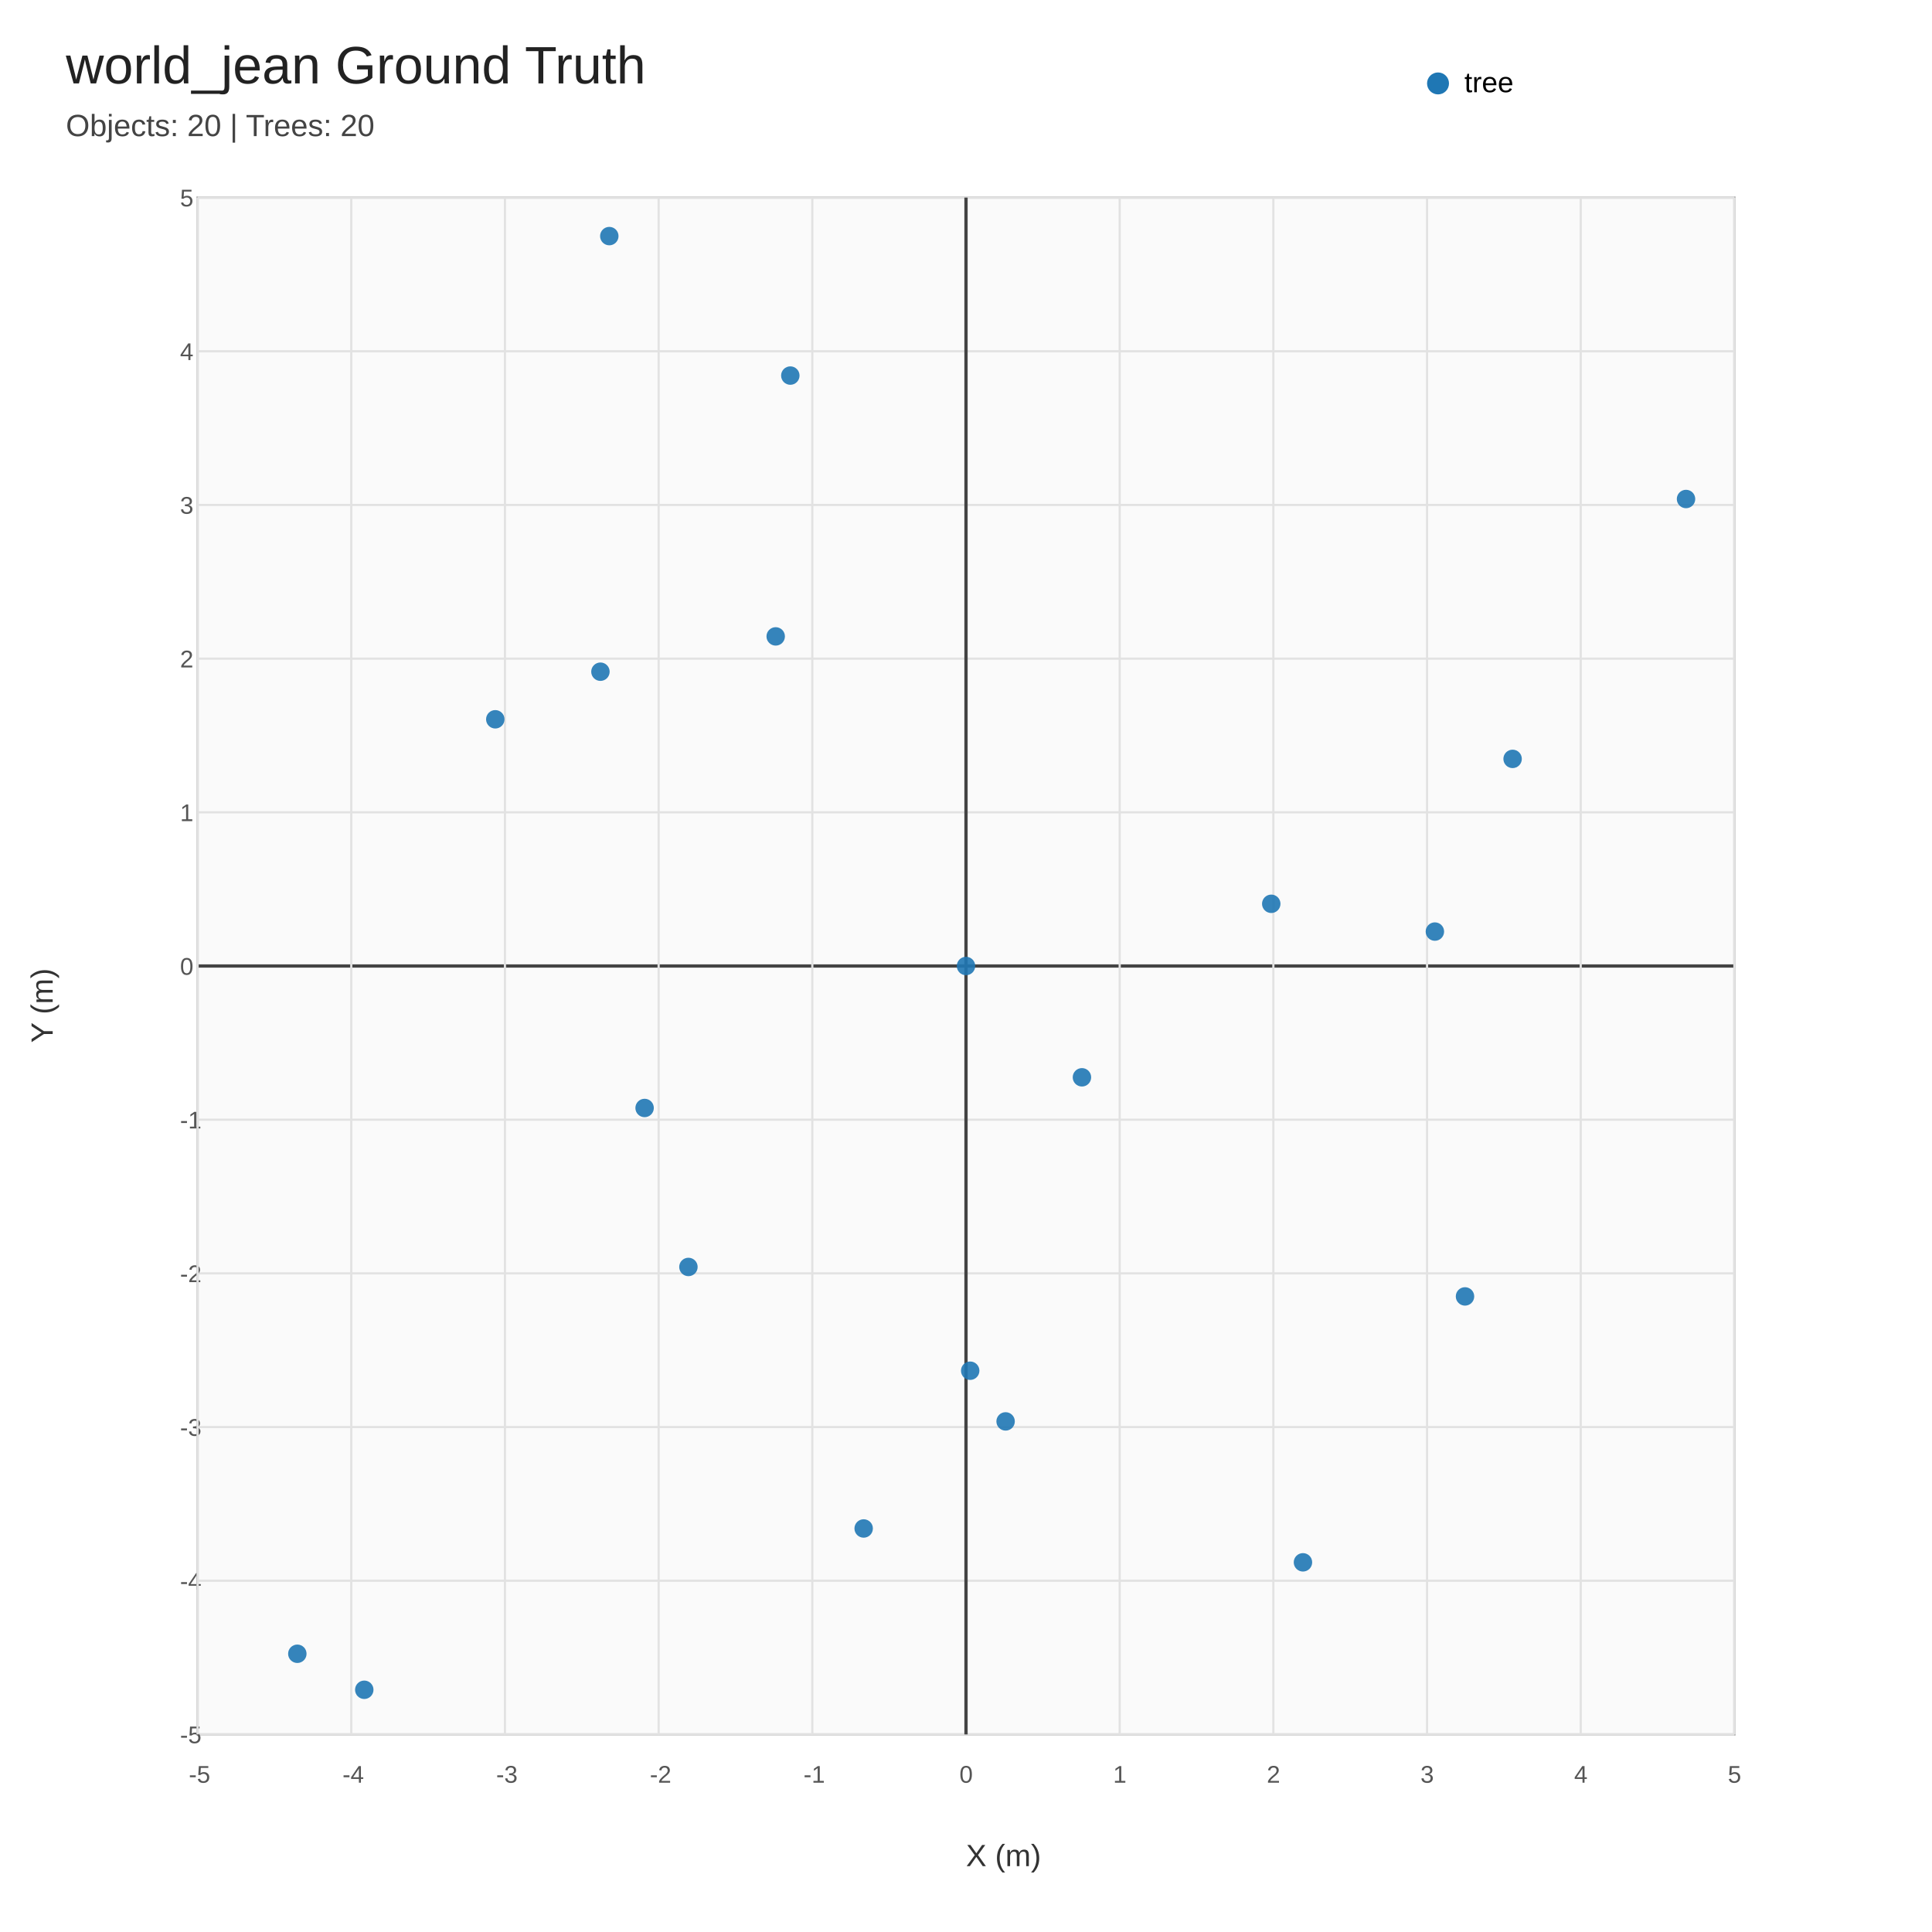
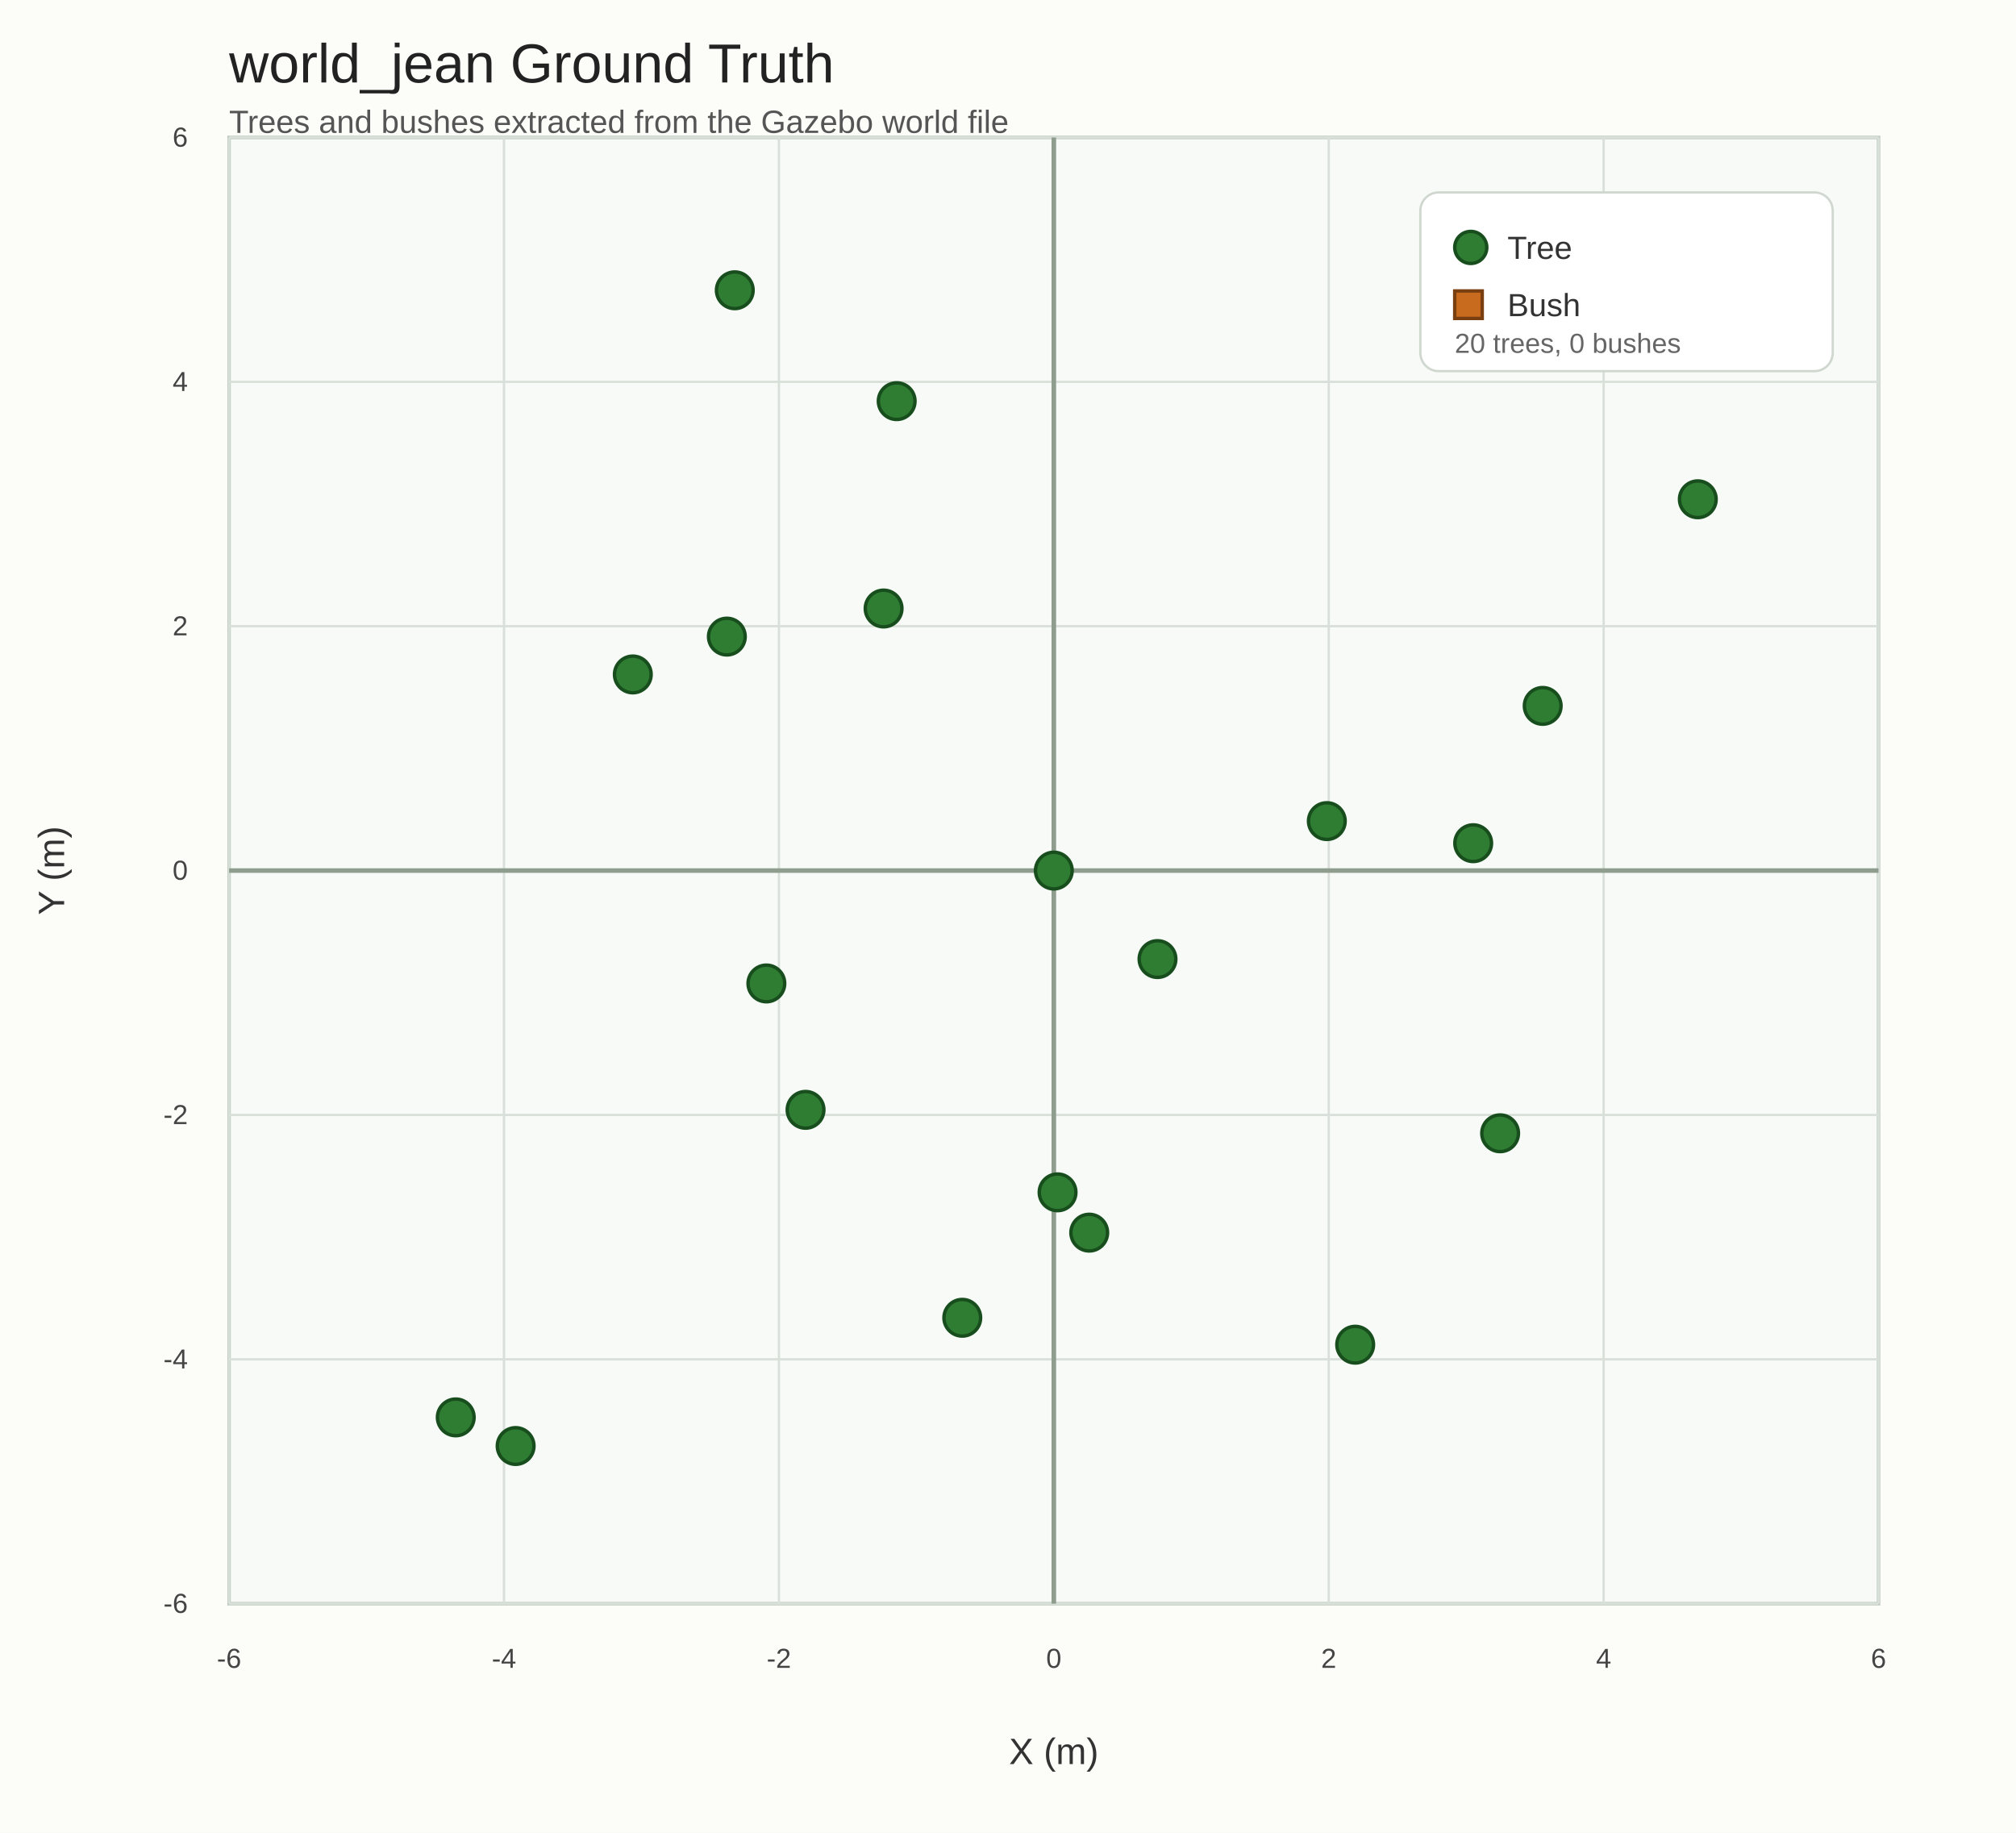
- <svg xmlns="http://www.w3.org/2000/svg" width="880" height="880" viewBox="0 0 880 880">
-   <rect x="0" y="0" width="100%" height="100%" fill="#ffffff" />
-   <text x="30" y="38" font-size="24" font-family="Arial" fill="#222">world_jean Ground Truth</text>
-   <text x="30" y="62" font-size="14" font-family="Arial" fill="#444">Objects: 20 | Trees: 20</text>
-   <rect x="90" y="90" width="700" height="700" fill="#fafafa" stroke="#999" stroke-width="1" />
-   <line x1="90" y1="790" x2="790" y2="790" stroke="#e2e2e2" stroke-width="1" />
-   <text x="82" y="794" font-size="11" font-family="Arial" fill="#555">-5</text>
-   <line x1="90" y1="720" x2="790" y2="720" stroke="#e2e2e2" stroke-width="1" />
-   <text x="82" y="724" font-size="11" font-family="Arial" fill="#555">-4</text>
-   <line x1="90" y1="650" x2="790" y2="650" stroke="#e2e2e2" stroke-width="1" />
-   <text x="82" y="654" font-size="11" font-family="Arial" fill="#555">-3</text>
-   <line x1="90" y1="580" x2="790" y2="580" stroke="#e2e2e2" stroke-width="1" />
-   <text x="82" y="584" font-size="11" font-family="Arial" fill="#555">-2</text>
-   <line x1="90" y1="510" x2="790" y2="510" stroke="#e2e2e2" stroke-width="1" />
-   <text x="82" y="514" font-size="11" font-family="Arial" fill="#555">-1</text>
-   <line x1="90" y1="440" x2="790" y2="440" stroke="#444" stroke-width="1.5" />
-   <text x="82" y="444" font-size="11" font-family="Arial" fill="#555">0</text>
-   <line x1="90" y1="370" x2="790" y2="370" stroke="#e2e2e2" stroke-width="1" />
-   <text x="82" y="374" font-size="11" font-family="Arial" fill="#555">1</text>
-   <line x1="90" y1="300" x2="790" y2="300" stroke="#e2e2e2" stroke-width="1" />
-   <text x="82" y="304" font-size="11" font-family="Arial" fill="#555">2</text>
-   <line x1="90" y1="230" x2="790" y2="230" stroke="#e2e2e2" stroke-width="1" />
-   <text x="82" y="234" font-size="11" font-family="Arial" fill="#555">3</text>
-   <line x1="90" y1="160" x2="790" y2="160" stroke="#e2e2e2" stroke-width="1" />
-   <text x="82" y="164" font-size="11" font-family="Arial" fill="#555">4</text>
-   <line x1="90" y1="90" x2="790" y2="90" stroke="#e2e2e2" stroke-width="1" />
-   <text x="82" y="94" font-size="11" font-family="Arial" fill="#555">5</text>
-   <line x1="90" y1="90" x2="90" y2="790" stroke="#e2e2e2" stroke-width="1" />
-   <text x="86" y="812" font-size="11" font-family="Arial" fill="#555">-5</text>
-   <line x1="160" y1="90" x2="160" y2="790" stroke="#e2e2e2" stroke-width="1" />
-   <text x="156" y="812" font-size="11" font-family="Arial" fill="#555">-4</text>
-   <line x1="230" y1="90" x2="230" y2="790" stroke="#e2e2e2" stroke-width="1" />
-   <text x="226" y="812" font-size="11" font-family="Arial" fill="#555">-3</text>
-   <line x1="300" y1="90" x2="300" y2="790" stroke="#e2e2e2" stroke-width="1" />
-   <text x="296" y="812" font-size="11" font-family="Arial" fill="#555">-2</text>
-   <line x1="370" y1="90" x2="370" y2="790" stroke="#e2e2e2" stroke-width="1" />
-   <text x="366" y="812" font-size="11" font-family="Arial" fill="#555">-1</text>
-   <line x1="440" y1="90" x2="440" y2="790" stroke="#444" stroke-width="1.5" />
-   <text x="437" y="812" font-size="11" font-family="Arial" fill="#555">0</text>
-   <line x1="510" y1="90" x2="510" y2="790" stroke="#e2e2e2" stroke-width="1" />
-   <text x="507" y="812" font-size="11" font-family="Arial" fill="#555">1</text>
-   <line x1="580" y1="90" x2="580" y2="790" stroke="#e2e2e2" stroke-width="1" />
-   <text x="577" y="812" font-size="11" font-family="Arial" fill="#555">2</text>
-   <line x1="650" y1="90" x2="650" y2="790" stroke="#e2e2e2" stroke-width="1" />
-   <text x="647" y="812" font-size="11" font-family="Arial" fill="#555">3</text>
-   <line x1="720" y1="90" x2="720" y2="790" stroke="#e2e2e2" stroke-width="1" />
-   <text x="717" y="812" font-size="11" font-family="Arial" fill="#555">4</text>
-   <line x1="790" y1="90" x2="790" y2="790" stroke="#e2e2e2" stroke-width="1" />
-   <text x="787" y="812" font-size="11" font-family="Arial" fill="#555">5</text>
-   <circle cx="579.04" cy="411.67" r="4.2" fill="#1f77b4" fill-opacity="0.9" />
-   <circle cx="440.00" cy="440.00" r="4.2" fill="#1f77b4" fill-opacity="0.9" />
-   <circle cx="277.53" cy="107.54" r="4.2" fill="#1f77b4" fill-opacity="0.9" />
-   <circle cx="492.81" cy="490.70" r="4.2" fill="#1f77b4" fill-opacity="0.9" />
-   <circle cx="458.04" cy="647.43" r="4.2" fill="#1f77b4" fill-opacity="0.9" />
-   <circle cx="165.92" cy="769.67" r="4.2" fill="#1f77b4" fill-opacity="0.9" />
-   <circle cx="135.43" cy="753.27" r="4.2" fill="#1f77b4" fill-opacity="0.9" />
-   <circle cx="441.91" cy="624.34" r="4.2" fill="#1f77b4" fill-opacity="0.9" />
-   <circle cx="293.61" cy="504.67" r="4.2" fill="#1f77b4" fill-opacity="0.9" />
-   <circle cx="273.49" cy="305.95" r="4.2" fill="#1f77b4" fill-opacity="0.9" />
-   <circle cx="359.98" cy="171.07" r="4.2" fill="#1f77b4" fill-opacity="0.9" />
-   <circle cx="225.60" cy="327.63" r="4.2" fill="#1f77b4" fill-opacity="0.9" />
-   <circle cx="767.96" cy="227.29" r="4.2" fill="#1f77b4" fill-opacity="0.9" />
-   <circle cx="353.32" cy="289.87" r="4.2" fill="#1f77b4" fill-opacity="0.9" />
-   <circle cx="688.97" cy="345.66" r="4.2" fill="#1f77b4" fill-opacity="0.9" />
-   <circle cx="667.29" cy="590.50" r="4.2" fill="#1f77b4" fill-opacity="0.9" />
-   <circle cx="593.48" cy="711.62" r="4.2" fill="#1f77b4" fill-opacity="0.9" />
-   <circle cx="653.57" cy="424.32" r="4.2" fill="#1f77b4" fill-opacity="0.9" />
-   <circle cx="393.39" cy="696.20" r="4.2" fill="#1f77b4" fill-opacity="0.9" />
-   <circle cx="313.57" cy="577.08" r="4.2" fill="#1f77b4" fill-opacity="0.9" />
-   <circle cx="655" cy="38" r="5" fill="#1f77b4" />
-   <text x="667" y="42" font-size="13" font-family="Arial">tree</text>
-   <text x="440" y="850" font-size="14" font-family="Arial" fill="#333">X (m)</text>
-   <text transform="translate(24,475) rotate(-90)" font-size="14" font-family="Arial" fill="#333">Y (m)</text>
+ <svg xmlns="http://www.w3.org/2000/svg" width="880" height="800" viewBox="0 0 880 800">
+   <rect width="880" height="800" fill="#fcfcf8" />
+   <text x="100" y="36" font-size="24" font-family="Arial" fill="#222">world_jean Ground Truth</text>
+   <text x="100" y="58" font-size="14" font-family="Arial" fill="#555">Trees and bushes extracted from the Gazebo world file</text>
+   <rect x="100" y="60" width="720" height="640" fill="#f7faf7" stroke="#b9c7b9" stroke-width="1.5" />
+   <line x1="100.00" y1="60" x2="100.00" y2="700" stroke="#d9dfd9" stroke-width="1" />
+   <text x="100.00" y="728" font-size="12" font-family="Arial" fill="#444" text-anchor="middle">-6</text>
+   <line x1="220.00" y1="60" x2="220.00" y2="700" stroke="#d9dfd9" stroke-width="1" />
+   <text x="220.00" y="728" font-size="12" font-family="Arial" fill="#444" text-anchor="middle">-4</text>
+   <line x1="340.00" y1="60" x2="340.00" y2="700" stroke="#d9dfd9" stroke-width="1" />
+   <text x="340.00" y="728" font-size="12" font-family="Arial" fill="#444" text-anchor="middle">-2</text>
+   <line x1="460.00" y1="60" x2="460.00" y2="700" stroke="#d9dfd9" stroke-width="1" />
+   <text x="460.00" y="728" font-size="12" font-family="Arial" fill="#444" text-anchor="middle">0</text>
+   <line x1="580.00" y1="60" x2="580.00" y2="700" stroke="#d9dfd9" stroke-width="1" />
+   <text x="580.00" y="728" font-size="12" font-family="Arial" fill="#444" text-anchor="middle">2</text>
+   <line x1="700.00" y1="60" x2="700.00" y2="700" stroke="#d9dfd9" stroke-width="1" />
+   <text x="700.00" y="728" font-size="12" font-family="Arial" fill="#444" text-anchor="middle">4</text>
+   <line x1="820.00" y1="60" x2="820.00" y2="700" stroke="#d9dfd9" stroke-width="1" />
+   <text x="820.00" y="728" font-size="12" font-family="Arial" fill="#444" text-anchor="middle">6</text>
+   <line x1="100" y1="700.00" x2="820" y2="700.00" stroke="#d9dfd9" stroke-width="1" />
+   <text x="82" y="704.00" font-size="12" font-family="Arial" fill="#444" text-anchor="end">-6</text>
+   <line x1="100" y1="593.33" x2="820" y2="593.33" stroke="#d9dfd9" stroke-width="1" />
+   <text x="82" y="597.33" font-size="12" font-family="Arial" fill="#444" text-anchor="end">-4</text>
+   <line x1="100" y1="486.67" x2="820" y2="486.67" stroke="#d9dfd9" stroke-width="1" />
+   <text x="82" y="490.67" font-size="12" font-family="Arial" fill="#444" text-anchor="end">-2</text>
+   <line x1="100" y1="380.00" x2="820" y2="380.00" stroke="#d9dfd9" stroke-width="1" />
+   <text x="82" y="384.00" font-size="12" font-family="Arial" fill="#444" text-anchor="end">0</text>
+   <line x1="100" y1="273.33" x2="820" y2="273.33" stroke="#d9dfd9" stroke-width="1" />
+   <text x="82" y="277.33" font-size="12" font-family="Arial" fill="#444" text-anchor="end">2</text>
+   <line x1="100" y1="166.67" x2="820" y2="166.67" stroke="#d9dfd9" stroke-width="1" />
+   <text x="82" y="170.67" font-size="12" font-family="Arial" fill="#444" text-anchor="end">4</text>
+   <line x1="100" y1="60.00" x2="820" y2="60.00" stroke="#d9dfd9" stroke-width="1" />
+   <text x="82" y="64.00" font-size="12" font-family="Arial" fill="#444" text-anchor="end">6</text>
+   <line x1="460.00" y1="60" x2="460.00" y2="700" stroke="#8f9d8f" stroke-width="2" />
+   <line x1="100" y1="380.00" x2="820" y2="380.00" stroke="#8f9d8f" stroke-width="2" />
+   <text x="460" y="770" font-size="16" font-family="Arial" fill="#333" text-anchor="middle">X (m)</text>
+   <text x="28" y="380" font-size="16" font-family="Arial" fill="#333" text-anchor="middle" transform="rotate(-90 28 380)">Y (m)</text>
+   <circle cx="579.17" cy="358.41" r="8" fill="#2f7d32" stroke="#184d1d" stroke-width="1.5" />
+   <circle cx="460.00" cy="380.00" r="8" fill="#2f7d32" stroke="#184d1d" stroke-width="1.5" />
+   <circle cx="320.74" cy="126.70" r="8" fill="#2f7d32" stroke="#184d1d" stroke-width="1.5" />
+   <circle cx="505.26" cy="418.63" r="8" fill="#2f7d32" stroke="#184d1d" stroke-width="1.5" />
+   <circle cx="475.46" cy="538.04" r="8" fill="#2f7d32" stroke="#184d1d" stroke-width="1.5" />
+   <circle cx="225.08" cy="631.18" r="8" fill="#2f7d32" stroke="#184d1d" stroke-width="1.5" />
+   <circle cx="198.94" cy="618.68" r="8" fill="#2f7d32" stroke="#184d1d" stroke-width="1.5" />
+   <circle cx="461.64" cy="520.45" r="8" fill="#2f7d32" stroke="#184d1d" stroke-width="1.5" />
+   <circle cx="334.53" cy="429.27" r="8" fill="#2f7d32" stroke="#184d1d" stroke-width="1.5" />
+   <circle cx="317.28" cy="277.87" r="8" fill="#2f7d32" stroke="#184d1d" stroke-width="1.5" />
+   <circle cx="391.41" cy="175.10" r="8" fill="#2f7d32" stroke="#184d1d" stroke-width="1.5" />
+   <circle cx="276.23" cy="294.39" r="8" fill="#2f7d32" stroke="#184d1d" stroke-width="1.5" />
+   <circle cx="741.11" cy="217.93" r="8" fill="#2f7d32" stroke="#184d1d" stroke-width="1.5" />
+   <circle cx="385.70" cy="265.61" r="8" fill="#2f7d32" stroke="#184d1d" stroke-width="1.5" />
+   <circle cx="673.40" cy="308.12" r="8" fill="#2f7d32" stroke="#184d1d" stroke-width="1.5" />
+   <circle cx="654.82" cy="494.67" r="8" fill="#2f7d32" stroke="#184d1d" stroke-width="1.5" />
+   <circle cx="591.55" cy="586.95" r="8" fill="#2f7d32" stroke="#184d1d" stroke-width="1.5" />
+   <circle cx="643.06" cy="368.05" r="8" fill="#2f7d32" stroke="#184d1d" stroke-width="1.5" />
+   <circle cx="420.04" cy="575.20" r="8" fill="#2f7d32" stroke="#184d1d" stroke-width="1.5" />
+   <circle cx="351.63" cy="484.44" r="8" fill="#2f7d32" stroke="#184d1d" stroke-width="1.5" />
+   <rect x="620" y="84" width="180" height="78" rx="8" fill="#ffffff" stroke="#cfd7cf" />
+   <circle cx="642" cy="108" r="7" fill="#2f7d32" stroke="#184d1d" stroke-width="1.5" />
+   <text x="658" y="113" font-size="14" font-family="Arial" fill="#333">Tree</text>
+   <rect x="635" y="127" width="12" height="12" fill="#c96b1f" stroke="#7a3f10" stroke-width="1.5" />
+   <text x="658" y="138" font-size="14" font-family="Arial" fill="#333">Bush</text>
+   <text x="635" y="154" font-size="12" font-family="Arial" fill="#666">20 trees, 0 bushes</text>
</svg>
